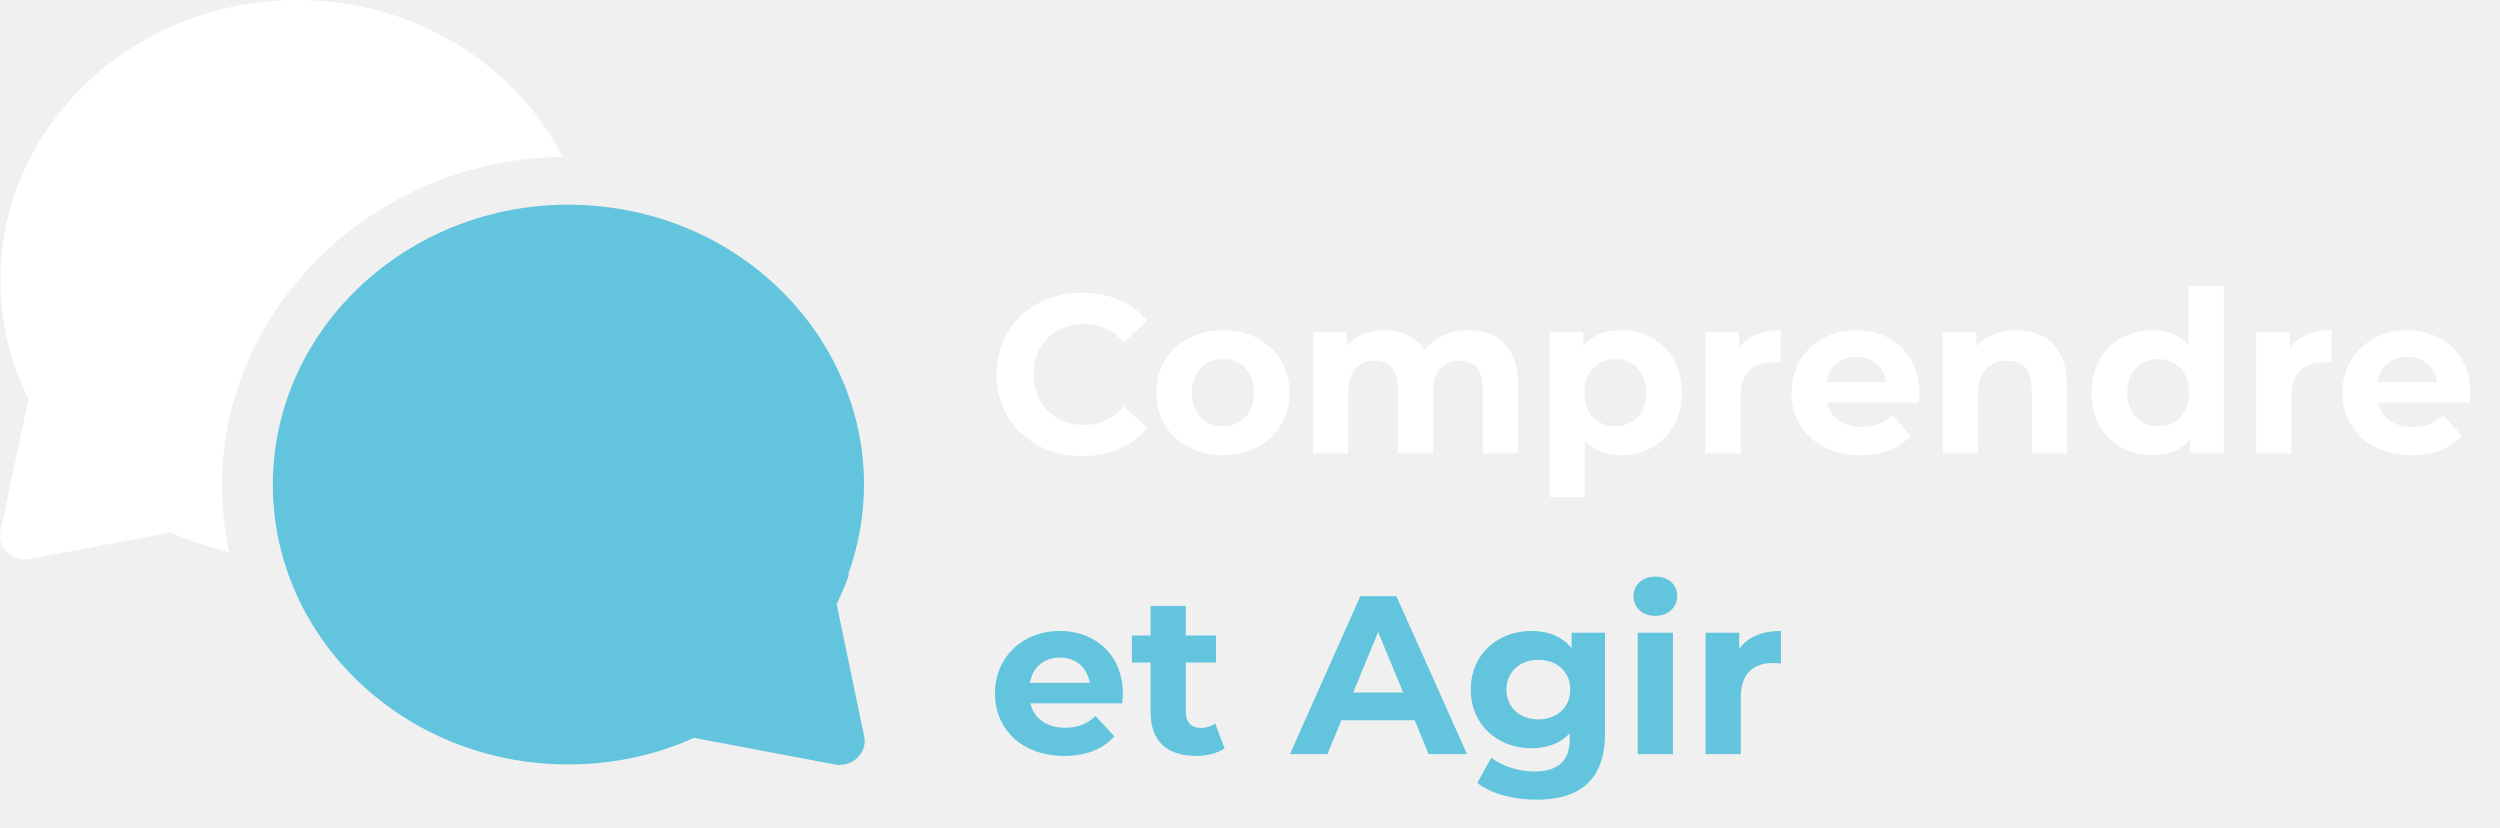
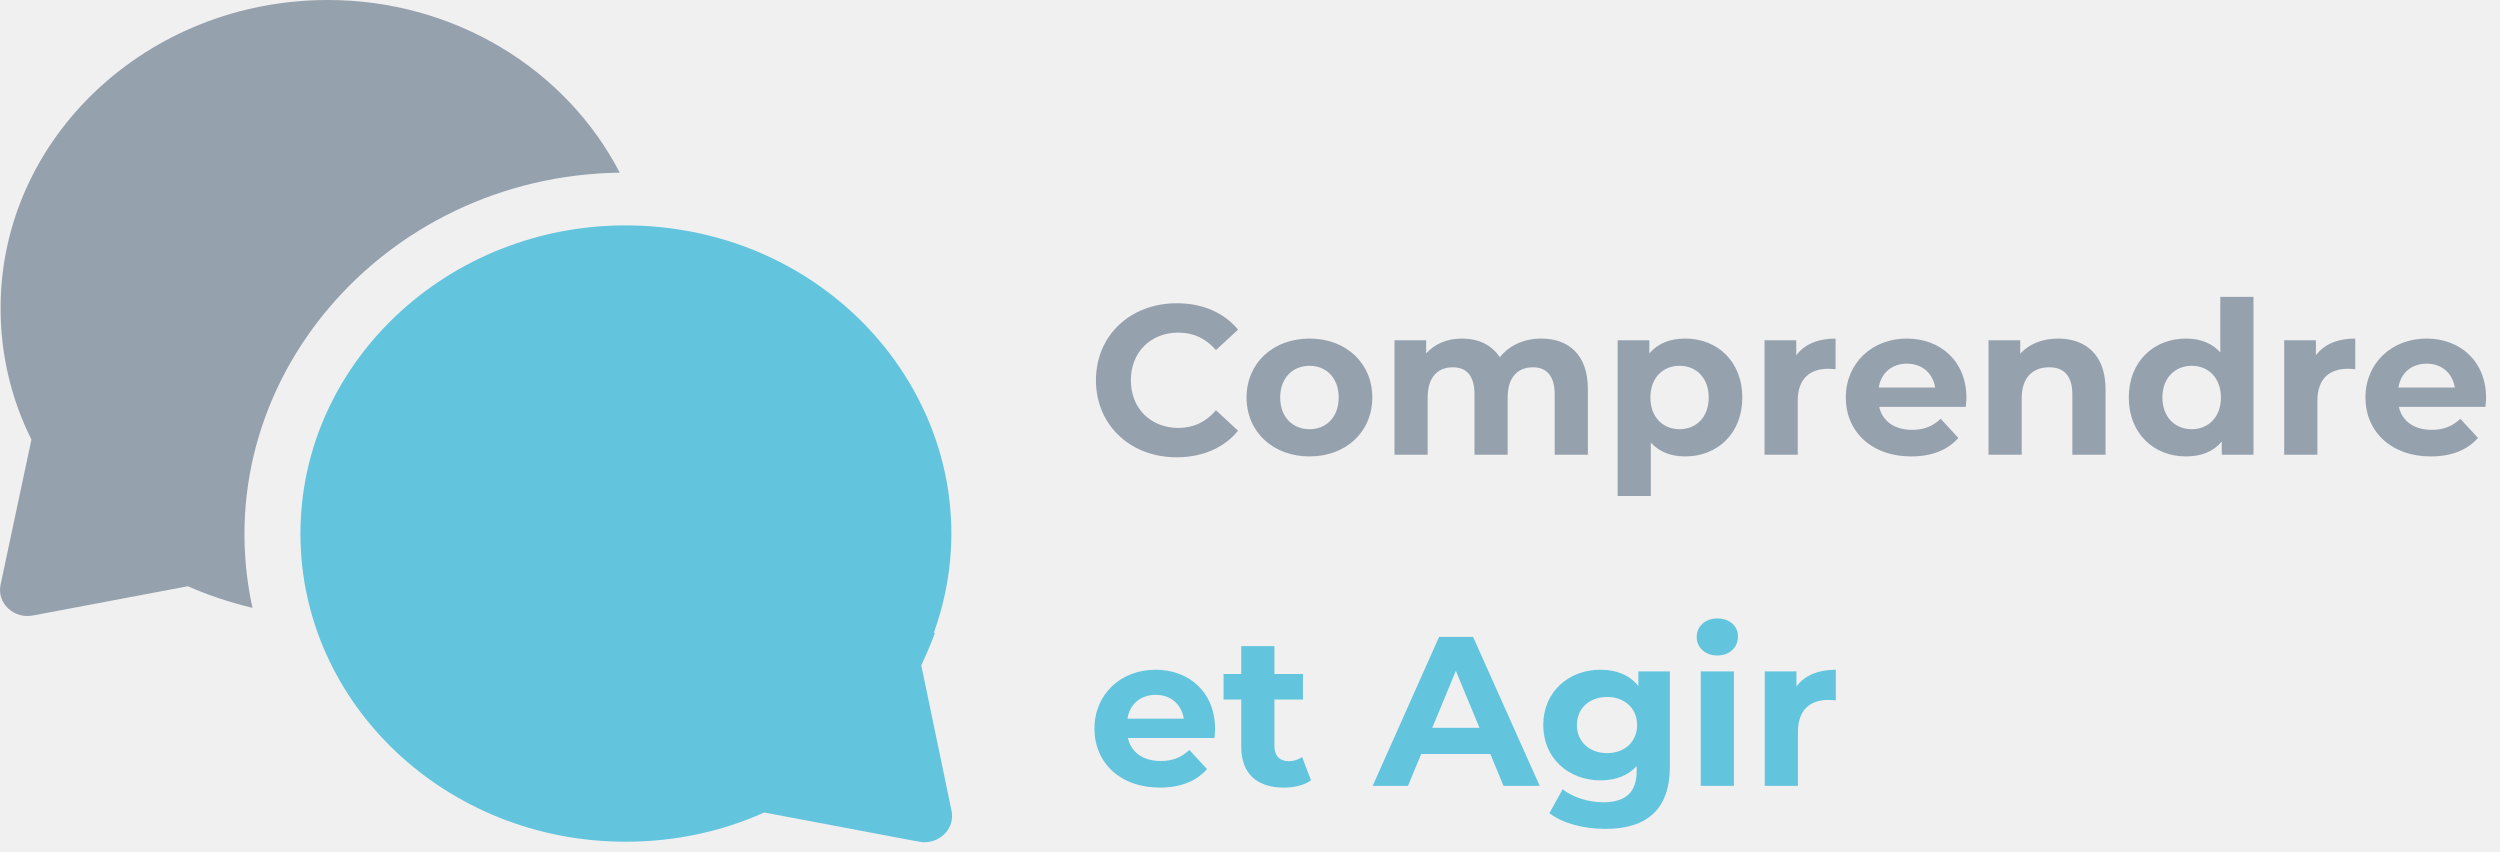
- <svg xmlns="http://www.w3.org/2000/svg" width="133" height="44" viewBox="0 0 133 44" fill="none">
-   <path d="M29.941 8.343C27.347 3.321 21.939 0 15.84 0C7.12 0 0.028 6.669 0.028 14.881C0.028 17.104 0.525 19.248 1.518 21.236L0.028 28.245C-0.165 29.134 0.663 29.919 1.601 29.735L9.079 28.323C10.073 28.768 11.121 29.108 12.198 29.369C9.852 18.621 18.462 8.5 29.941 8.343Z" fill="white" />
-   <path d="M44.511 32.142C44.759 31.619 44.98 31.096 45.173 30.573H45.118C48.485 21.21 41.42 11.377 30.962 10.906C21.994 10.514 14.515 17.339 14.515 25.787C14.515 33.998 21.552 40.667 30.217 40.667C32.562 40.667 34.825 40.197 36.922 39.255C45.118 40.798 44.483 40.694 44.649 40.694C45.505 40.694 46.139 39.961 45.974 39.177L44.511 32.142Z" fill="#62C4DD" />
-   <path d="M57.565 24.263C59.029 24.263 60.241 23.735 61.033 22.763L59.785 21.611C59.221 22.271 58.513 22.607 57.673 22.607C56.101 22.607 54.985 21.503 54.985 19.919C54.985 18.335 56.101 17.231 57.673 17.231C58.513 17.231 59.221 17.567 59.785 18.215L61.033 17.063C60.241 16.103 59.029 15.575 57.577 15.575C54.961 15.575 53.017 17.387 53.017 19.919C53.017 22.451 54.961 24.263 57.565 24.263ZM65.064 24.215C67.116 24.215 68.604 22.835 68.604 20.891C68.604 18.947 67.116 17.567 65.064 17.567C63.012 17.567 61.512 18.947 61.512 20.891C61.512 22.835 63.012 24.215 65.064 24.215ZM65.064 22.679C64.128 22.679 63.408 22.007 63.408 20.891C63.408 19.775 64.128 19.103 65.064 19.103C66 19.103 66.708 19.775 66.708 20.891C66.708 22.007 66 22.679 65.064 22.679ZM78.123 17.567C77.151 17.567 76.311 17.963 75.795 18.623C75.339 17.915 74.571 17.567 73.671 17.567C72.843 17.567 72.123 17.855 71.643 18.407V17.663H69.855V24.119H71.727V20.879C71.727 19.727 72.315 19.187 73.143 19.187C73.923 19.187 74.367 19.667 74.367 20.711V24.119H76.239V20.879C76.239 19.727 76.827 19.187 77.667 19.187C78.423 19.187 78.891 19.667 78.891 20.711V24.119H80.763V20.423C80.763 18.455 79.659 17.567 78.123 17.567ZM86.257 17.567C85.393 17.567 84.697 17.843 84.229 18.407V17.663H82.441V26.447H84.313V23.435C84.793 23.963 85.453 24.215 86.257 24.215C88.069 24.215 89.473 22.919 89.473 20.891C89.473 18.863 88.069 17.567 86.257 17.567ZM85.933 22.679C84.997 22.679 84.289 22.007 84.289 20.891C84.289 19.775 84.997 19.103 85.933 19.103C86.869 19.103 87.577 19.775 87.577 20.891C87.577 22.007 86.869 22.679 85.933 22.679ZM92.514 18.515V17.663H90.726V24.119H92.598V21.071C92.598 19.835 93.282 19.271 94.314 19.271C94.458 19.271 94.578 19.283 94.734 19.295V17.567C93.738 17.567 92.97 17.891 92.514 18.515ZM102.112 20.915C102.112 18.839 100.648 17.567 98.752 17.567C96.784 17.567 95.308 18.959 95.308 20.891C95.308 22.811 96.76 24.215 98.992 24.215C100.156 24.215 101.056 23.855 101.656 23.171L100.66 22.091C100.216 22.511 99.724 22.715 99.04 22.715C98.056 22.715 97.372 22.223 97.192 21.419H102.076C102.088 21.263 102.112 21.059 102.112 20.915ZM98.764 18.983C99.604 18.983 100.216 19.511 100.348 20.327H97.168C97.3 19.499 97.912 18.983 98.764 18.983ZM107.283 17.567C106.407 17.567 105.651 17.867 105.147 18.419V17.663H103.359V24.119H105.231V20.927C105.231 19.739 105.879 19.187 106.779 19.187C107.607 19.187 108.087 19.667 108.087 20.711V24.119H109.959V20.423C109.959 18.455 108.807 17.567 107.283 17.567ZM116.43 15.215V18.347C115.962 17.819 115.29 17.567 114.498 17.567C112.674 17.567 111.27 18.863 111.27 20.891C111.27 22.919 112.674 24.215 114.498 24.215C115.362 24.215 116.046 23.939 116.514 23.375V24.119H118.302V15.215H116.43ZM114.822 22.679C113.886 22.679 113.166 22.007 113.166 20.891C113.166 19.775 113.886 19.103 114.822 19.103C115.746 19.103 116.466 19.775 116.466 20.891C116.466 22.007 115.746 22.679 114.822 22.679ZM121.823 18.515V17.663H120.035V24.119H121.907V21.071C121.907 19.835 122.591 19.271 123.623 19.271C123.767 19.271 123.887 19.283 124.043 19.295V17.567C123.047 17.567 122.279 17.891 121.823 18.515ZM131.421 20.915C131.421 18.839 129.957 17.567 128.061 17.567C126.093 17.567 124.617 18.959 124.617 20.891C124.617 22.811 126.069 24.215 128.301 24.215C129.465 24.215 130.365 23.855 130.965 23.171L129.969 22.091C129.525 22.511 129.033 22.715 128.349 22.715C127.365 22.715 126.681 22.223 126.501 21.419H131.385C131.397 21.263 131.421 21.059 131.421 20.915ZM128.073 18.983C128.913 18.983 129.525 19.511 129.657 20.327H126.477C126.609 19.499 127.221 18.983 128.073 18.983Z" fill="white" />
-   <path d="M59.737 36.915C59.737 34.839 58.273 33.567 56.377 33.567C54.409 33.567 52.933 34.959 52.933 36.891C52.933 38.811 54.385 40.215 56.617 40.215C57.781 40.215 58.681 39.855 59.281 39.171L58.285 38.091C57.841 38.511 57.349 38.715 56.665 38.715C55.681 38.715 54.997 38.223 54.817 37.419H59.701C59.713 37.263 59.737 37.059 59.737 36.915ZM56.389 34.983C57.229 34.983 57.841 35.511 57.973 36.327H54.793C54.925 35.499 55.537 34.983 56.389 34.983ZM64.644 38.487C64.44 38.643 64.164 38.727 63.888 38.727C63.384 38.727 63.084 38.427 63.084 37.875V35.247H64.692V33.807H63.084V32.235H61.212V33.807H60.216V35.247H61.212V37.899C61.212 39.435 62.1 40.215 63.624 40.215C64.2 40.215 64.764 40.083 65.148 39.807L64.644 38.487ZM76.005 40.119H78.045L74.289 31.719H72.369L68.625 40.119H70.617L71.361 38.319H75.261L76.005 40.119ZM71.985 36.843L73.317 33.627L74.649 36.843H71.985ZM83.61 33.663V34.491C83.118 33.867 82.374 33.567 81.474 33.567C79.686 33.567 78.246 34.803 78.246 36.687C78.246 38.571 79.686 39.807 81.474 39.807C82.314 39.807 83.022 39.543 83.514 39.003V39.279C83.514 40.443 82.938 41.043 81.618 41.043C80.79 41.043 79.89 40.755 79.338 40.311L78.594 41.655C79.35 42.243 80.538 42.543 81.762 42.543C84.09 42.543 85.386 41.439 85.386 39.039V33.663H83.61ZM81.846 38.271C80.862 38.271 80.142 37.635 80.142 36.687C80.142 35.739 80.862 35.103 81.846 35.103C82.83 35.103 83.538 35.739 83.538 36.687C83.538 37.635 82.83 38.271 81.846 38.271ZM88.064 32.763C88.76 32.763 89.228 32.307 89.228 31.683C89.228 31.107 88.76 30.675 88.064 30.675C87.368 30.675 86.9 31.131 86.9 31.719C86.9 32.307 87.368 32.763 88.064 32.763ZM87.128 40.119H89V33.663H87.128V40.119ZM92.526 34.515V33.663H90.738V40.119H92.61V37.071C92.61 35.835 93.294 35.271 94.326 35.271C94.47 35.271 94.59 35.283 94.746 35.295V33.567C93.75 33.567 92.982 33.891 92.526 34.515Z" fill="#62C4DD" />
+ <svg xmlns="http://www.w3.org/2000/svg" width="282" height="96" viewBox="0 0 282 96" fill="none">
+   <path d="M69.903 19.478C63.847 7.754 51.22 0 36.982 0C16.623 0 0.066 15.57 0.066 34.742C0.066 39.932 1.226 44.939 3.545 49.58L0.066 65.943C-0.385 68.019 1.548 69.851 3.738 69.424L21.198 66.126C23.517 67.164 25.965 67.958 28.478 68.569C23.001 43.474 43.102 19.844 69.903 19.478Z" fill="#96A1AE" />
+   <path d="M103.92 75.041C104.5 73.82 105.016 72.599 105.467 71.377H105.338C113.198 49.518 96.705 26.561 72.287 25.461C51.349 24.546 33.89 40.482 33.89 60.204C33.89 79.376 50.318 94.946 70.548 94.946C76.024 94.946 81.307 93.847 86.203 91.649C105.338 95.251 103.856 95.007 104.242 95.007C106.24 95.007 107.721 93.297 107.335 91.466L103.92 75.041Z" fill="#62C4DD" />
+   <path d="M132.719 51.582C135.647 51.582 138.071 50.526 139.655 48.582L137.159 46.278C136.031 47.598 134.615 48.27 132.935 48.27C129.791 48.27 127.559 46.062 127.559 42.894C127.559 39.726 129.791 37.518 132.935 37.518C134.615 37.518 136.031 38.19 137.159 39.486L139.655 37.182C138.071 35.262 135.647 34.206 132.743 34.206C127.511 34.206 123.623 37.83 123.623 42.894C123.623 47.958 127.511 51.582 132.719 51.582ZM147.715 51.486C151.819 51.486 154.795 48.726 154.795 44.838C154.795 40.95 151.819 38.19 147.715 38.19C143.611 38.19 140.611 40.95 140.611 44.838C140.611 48.726 143.611 51.486 147.715 51.486ZM147.715 48.414C145.843 48.414 144.403 47.07 144.403 44.838C144.403 42.606 145.843 41.262 147.715 41.262C149.587 41.262 151.003 42.606 151.003 44.838C151.003 47.07 149.587 48.414 147.715 48.414ZM173.834 38.19C171.89 38.19 170.21 38.982 169.178 40.302C168.266 38.886 166.73 38.19 164.93 38.19C163.274 38.19 161.834 38.766 160.874 39.87V38.382H157.298V51.294H161.042V44.814C161.042 42.51 162.218 41.43 163.874 41.43C165.434 41.43 166.322 42.39 166.322 44.478V51.294H170.066V44.814C170.066 42.51 171.242 41.43 172.922 41.43C174.434 41.43 175.37 42.39 175.37 44.478V51.294H179.114V43.902C179.114 39.966 176.906 38.19 173.834 38.19ZM190.101 38.19C188.373 38.19 186.981 38.742 186.045 39.87V38.382H182.469V55.95H186.213V49.926C187.173 50.982 188.493 51.486 190.101 51.486C193.725 51.486 196.533 48.894 196.533 44.838C196.533 40.782 193.725 38.19 190.101 38.19ZM189.453 48.414C187.581 48.414 186.165 47.07 186.165 44.838C186.165 42.606 187.581 41.262 189.453 41.262C191.325 41.262 192.741 42.606 192.741 44.838C192.741 47.07 191.325 48.414 189.453 48.414ZM202.616 40.086V38.382H199.04V51.294H202.784V45.198C202.784 42.726 204.152 41.598 206.216 41.598C206.504 41.598 206.744 41.622 207.056 41.646V38.19C205.064 38.19 203.528 38.838 202.616 40.086ZM221.813 44.886C221.813 40.734 218.885 38.19 215.093 38.19C211.157 38.19 208.205 40.974 208.205 44.838C208.205 48.678 211.109 51.486 215.573 51.486C217.901 51.486 219.701 50.766 220.901 49.398L218.909 47.238C218.021 48.078 217.037 48.486 215.669 48.486C213.701 48.486 212.333 47.502 211.973 45.894H221.741C221.765 45.582 221.813 45.174 221.813 44.886ZM215.117 41.022C216.797 41.022 218.021 42.078 218.285 43.71H211.925C212.189 42.054 213.413 41.022 215.117 41.022ZM232.153 38.19C230.401 38.19 228.889 38.79 227.881 39.894V38.382H224.305V51.294H228.049V44.91C228.049 42.534 229.345 41.43 231.145 41.43C232.801 41.43 233.761 42.39 233.761 44.478V51.294H237.505V43.902C237.505 39.966 235.201 38.19 232.153 38.19ZM250.448 33.486V39.75C249.512 38.694 248.168 38.19 246.584 38.19C242.936 38.19 240.128 40.782 240.128 44.838C240.128 48.894 242.936 51.486 246.584 51.486C248.312 51.486 249.68 50.934 250.616 49.806V51.294H254.192V33.486H250.448ZM247.232 48.414C245.36 48.414 243.92 47.07 243.92 44.838C243.92 42.606 245.36 41.262 247.232 41.262C249.08 41.262 250.52 42.606 250.52 44.838C250.52 47.07 249.08 48.414 247.232 48.414ZM261.233 40.086V38.382H257.657V51.294H261.401V45.198C261.401 42.726 262.769 41.598 264.833 41.598C265.121 41.598 265.361 41.622 265.673 41.646V38.19C263.681 38.19 262.145 38.838 261.233 40.086ZM280.43 44.886C280.43 40.734 277.502 38.19 273.71 38.19C269.774 38.19 266.822 40.974 266.822 44.838C266.822 48.678 269.726 51.486 274.19 51.486C276.518 51.486 278.318 50.766 279.518 49.398L277.526 47.238C276.638 48.078 275.654 48.486 274.286 48.486C272.318 48.486 270.95 47.502 270.59 45.894H280.358C280.382 45.582 280.43 45.174 280.43 44.886ZM273.734 41.022C275.414 41.022 276.638 42.078 276.902 43.71H270.542C270.806 42.054 272.03 41.022 273.734 41.022Z" fill="#96A1AE" />
+   <path d="M137.063 82.241C137.063 78.089 134.135 75.545 130.343 75.545C126.407 75.545 123.455 78.329 123.455 82.193C123.455 86.033 126.359 88.841 130.823 88.841C133.151 88.841 134.951 88.121 136.151 86.753L134.159 84.593C133.271 85.433 132.287 85.841 130.919 85.841C128.951 85.841 127.583 84.857 127.223 83.249H136.991C137.015 82.937 137.063 82.529 137.063 82.241ZM130.367 78.377C132.047 78.377 133.271 79.433 133.535 81.065H127.175C127.439 79.409 128.663 78.377 130.367 78.377ZM146.875 85.385C146.467 85.697 145.915 85.865 145.363 85.865C144.355 85.865 143.755 85.265 143.755 84.161V78.905H146.971V76.025H143.755V72.881H140.011V76.025H138.019V78.905H140.011V84.209C140.011 87.281 141.787 88.841 144.835 88.841C145.987 88.841 147.115 88.577 147.883 88.025L146.875 85.385ZM169.598 88.649H173.678L166.166 71.849H162.326L154.838 88.649H158.822L160.31 85.049H168.11L169.598 88.649ZM161.558 82.097L164.222 75.665L166.886 82.097H161.558ZM184.808 75.737V77.393C183.824 76.145 182.336 75.545 180.536 75.545C176.96 75.545 174.08 78.017 174.08 81.785C174.08 85.553 176.96 88.025 180.536 88.025C182.216 88.025 183.632 87.497 184.616 86.417V86.969C184.616 89.297 183.464 90.497 180.824 90.497C179.168 90.497 177.368 89.921 176.264 89.033L174.776 91.721C176.288 92.897 178.664 93.497 181.112 93.497C185.768 93.497 188.36 91.289 188.36 86.489V75.737H184.808ZM181.28 84.953C179.312 84.953 177.872 83.681 177.872 81.785C177.872 79.889 179.312 78.617 181.28 78.617C183.248 78.617 184.664 79.889 184.664 81.785C184.664 83.681 183.248 84.953 181.28 84.953ZM193.716 73.937C195.108 73.937 196.044 73.025 196.044 71.777C196.044 70.625 195.108 69.761 193.716 69.761C192.324 69.761 191.388 70.673 191.388 71.849C191.388 73.025 192.324 73.937 193.716 73.937ZM191.844 88.649H195.588V75.737H191.844V88.649ZM202.639 77.441V75.737H199.063V88.649H202.807V82.553C202.807 80.081 204.175 78.953 206.239 78.953C206.527 78.953 206.767 78.977 207.079 79.001V75.545C205.087 75.545 203.551 76.193 202.639 77.441Z" fill="#62C4DD" />
</svg>
